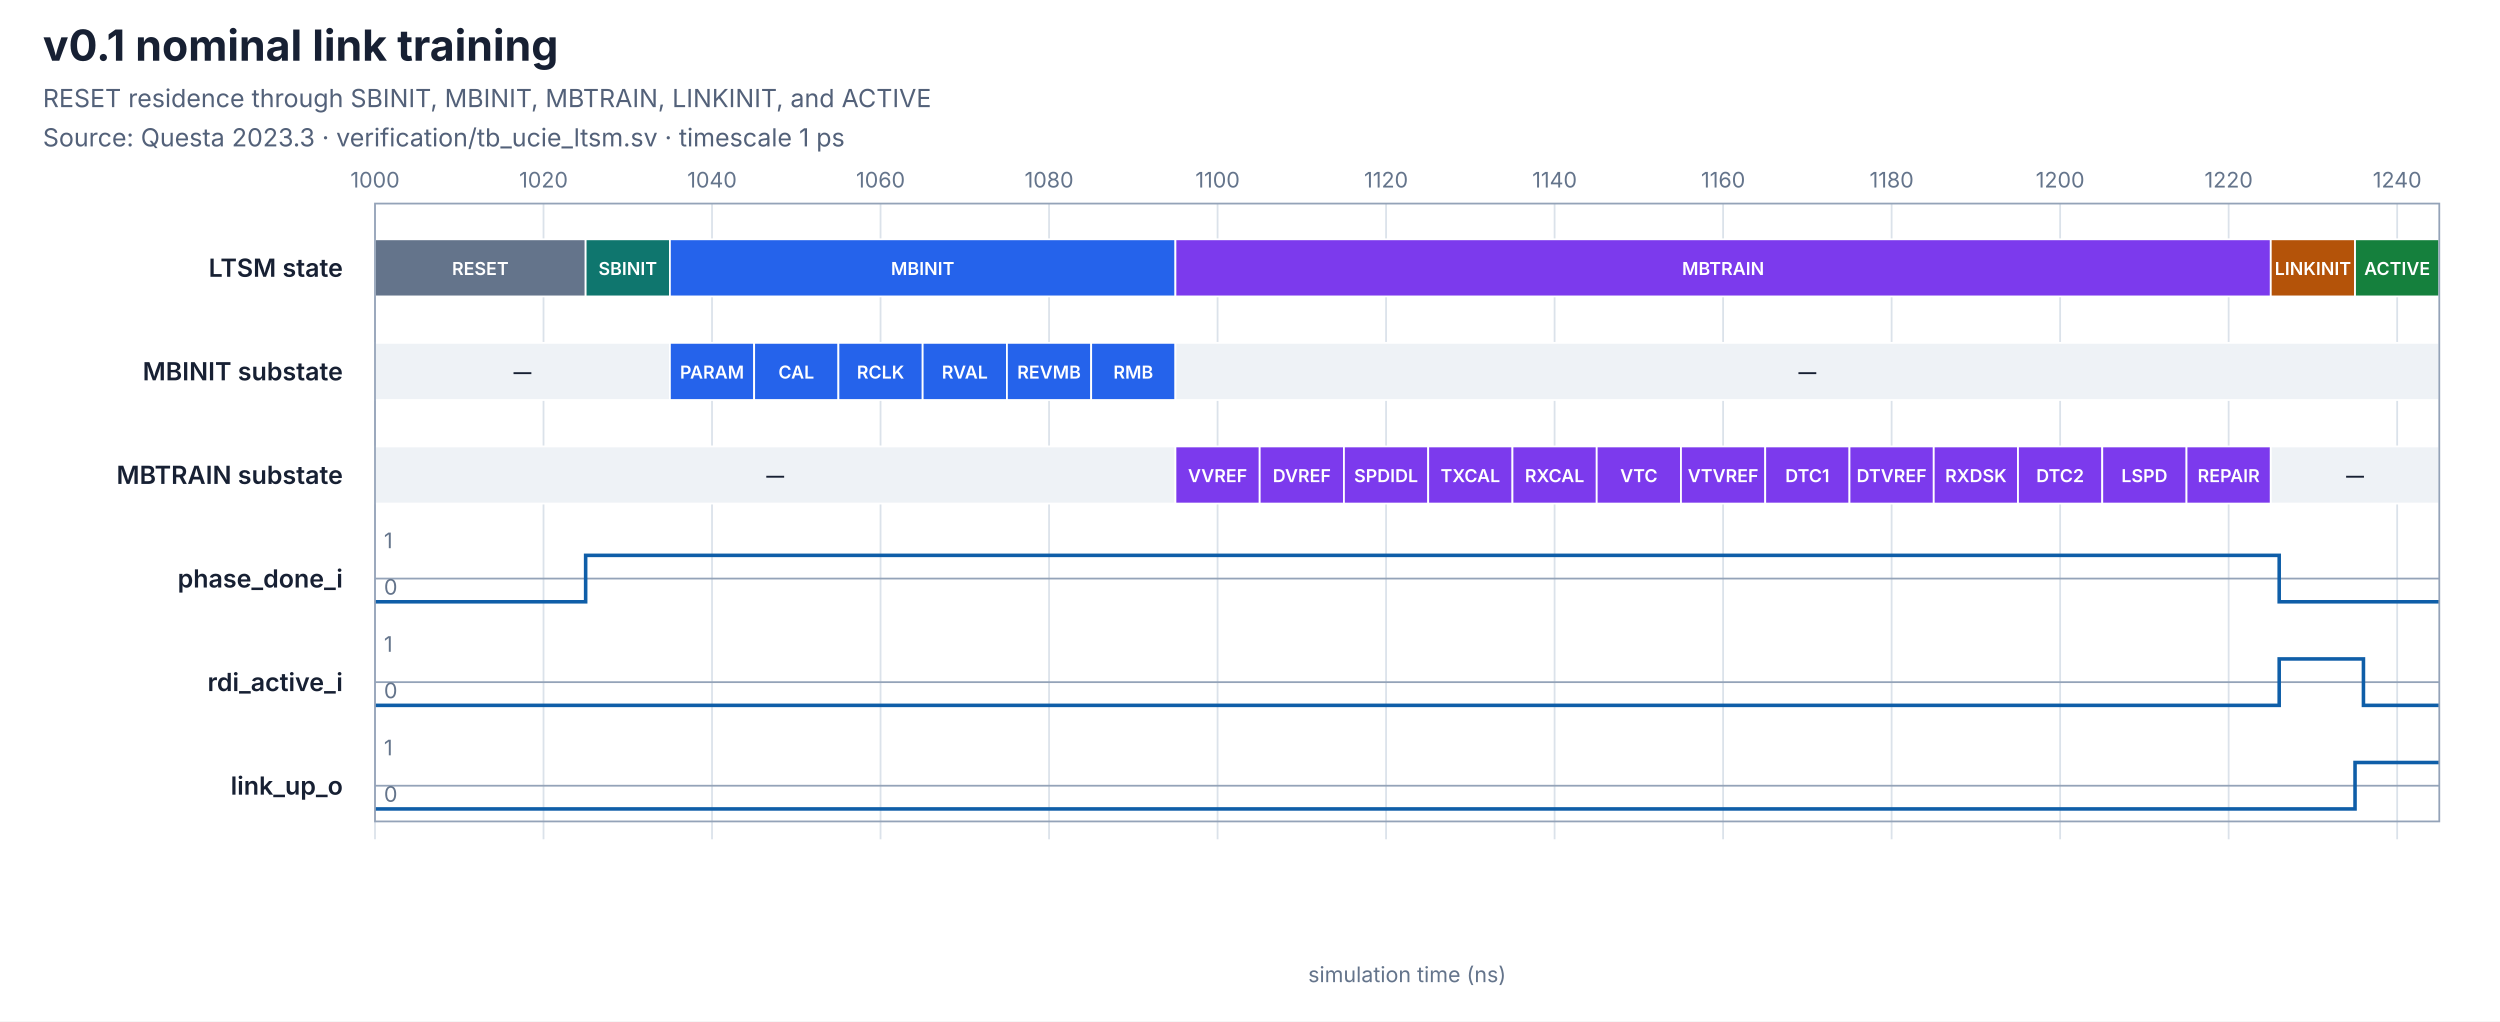
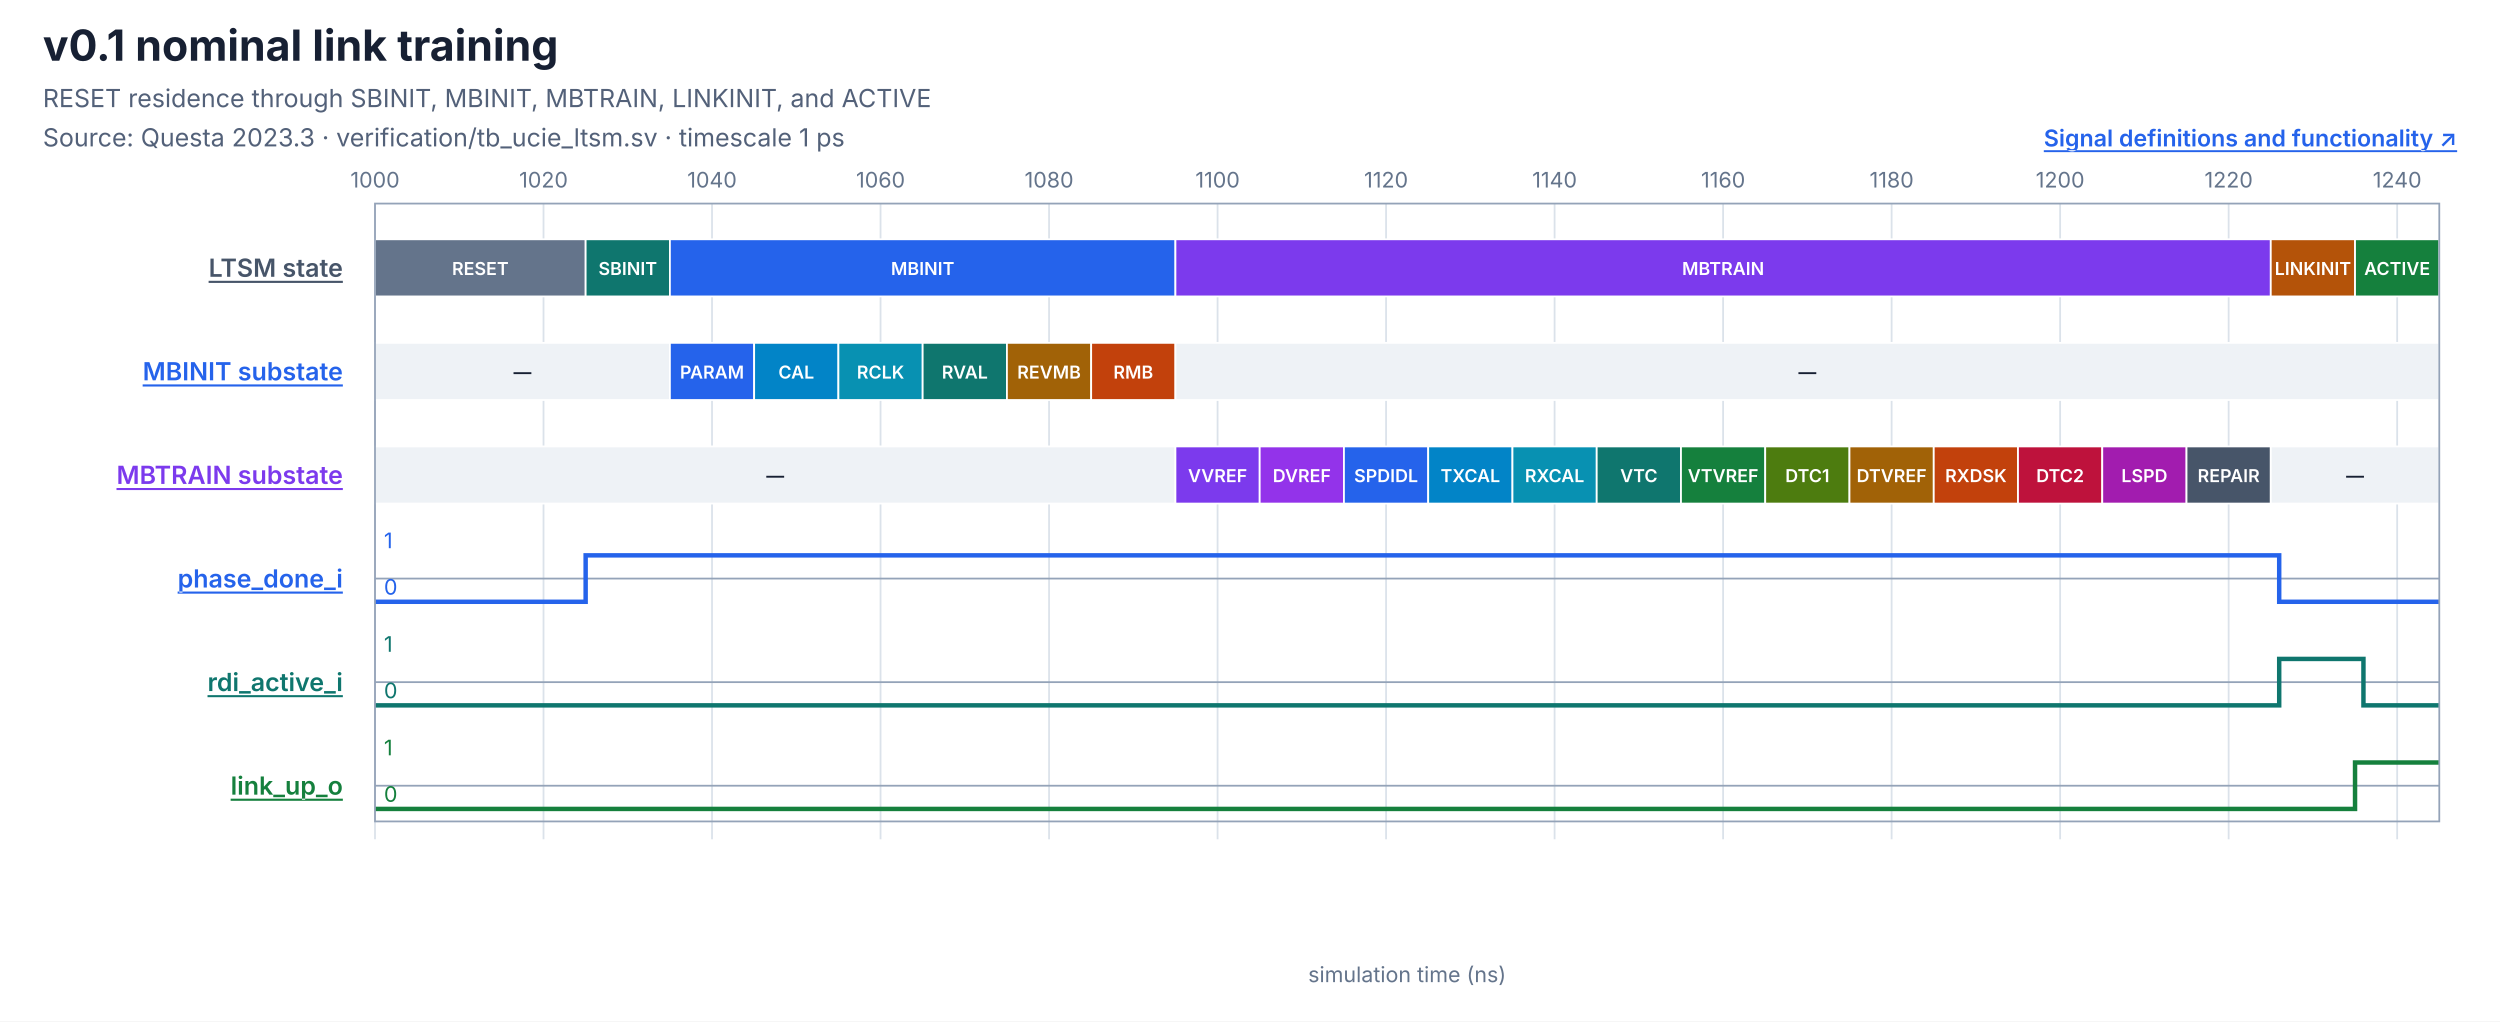
<svg xmlns="http://www.w3.org/2000/svg" width="1400" height="572" viewBox="0 0 1400 572" role="img" aria-labelledby="title desc">
  <style>
text{font-family:Inter,Segoe UI,Arial,sans-serif;fill:#172033}
.title{font-size:24px;font-weight:700}.subtitle{font-size:14px;fill:#536179}
.label{font-size:14px;font-weight:600}.tick{font-size:12px;fill:#64748b}
+ .guide{font-size:13px;font-weight:600;fill:#2563eb;text-decoration:underline}
.bus{font-size:10px;font-weight:600;fill:#fff}.bus-dark{font-size:10px;font-weight:600;fill:#172033}
.grid{stroke:#dbe2ea;stroke-width:1}.axis{stroke:#94a3b8;stroke-width:1}
- .digital{fill:none;stroke:#0f5ea8;stroke-width:2;stroke-linejoin:miter}
+ .digital{fill:none;stroke-width:2.5;stroke-linejoin:miter}
</style>
  <rect width="100%" height="100%" fill="#ffffff" />
  <text class="title" x="24" y="34">v0.1 nominal link training</text>
  <text class="subtitle" x="24" y="60">RESET residence through SBINIT, MBINIT, MBTRAIN, LINKINIT, and ACTIVE</text>
  <text class="subtitle" x="24" y="82">Source: Questa 2023.3 · verification/tb_ucie_ltsm.sv · timescale 1 ps</text>
+   <a href="../../../docs/02_ltssm/signals.md#waveform-signal-guide">
+     <text class="guide" x="1376" y="82" text-anchor="end">Signal definitions and functionality ↗</text>
+   </a>
  <line class="grid" x1="210.00" y1="114" x2="210.00" y2="470" />
  <text class="tick" x="210.00" y="105" text-anchor="middle">1000</text>
  <line class="grid" x1="304.37" y1="114" x2="304.37" y2="470" />
  <text class="tick" x="304.37" y="105" text-anchor="middle">1020</text>
  <line class="grid" x1="398.73" y1="114" x2="398.73" y2="470" />
  <text class="tick" x="398.73" y="105" text-anchor="middle">1040</text>
  <line class="grid" x1="493.10" y1="114" x2="493.10" y2="470" />
  <text class="tick" x="493.10" y="105" text-anchor="middle">1060</text>
  <line class="grid" x1="587.47" y1="114" x2="587.47" y2="470" />
  <text class="tick" x="587.47" y="105" text-anchor="middle">1080</text>
  <line class="grid" x1="681.84" y1="114" x2="681.84" y2="470" />
  <text class="tick" x="681.84" y="105" text-anchor="middle">1100</text>
  <line class="grid" x1="776.20" y1="114" x2="776.20" y2="470" />
  <text class="tick" x="776.20" y="105" text-anchor="middle">1120</text>
  <line class="grid" x1="870.57" y1="114" x2="870.57" y2="470" />
  <text class="tick" x="870.57" y="105" text-anchor="middle">1140</text>
  <line class="grid" x1="964.94" y1="114" x2="964.94" y2="470" />
  <text class="tick" x="964.94" y="105" text-anchor="middle">1160</text>
  <line class="grid" x1="1059.31" y1="114" x2="1059.31" y2="470" />
  <text class="tick" x="1059.31" y="105" text-anchor="middle">1180</text>
  <line class="grid" x1="1153.67" y1="114" x2="1153.67" y2="470" />
  <text class="tick" x="1153.67" y="105" text-anchor="middle">1200</text>
  <line class="grid" x1="1248.04" y1="114" x2="1248.04" y2="470" />
  <text class="tick" x="1248.04" y="105" text-anchor="middle">1220</text>
  <line class="grid" x1="1342.41" y1="114" x2="1342.41" y2="470" />
  <text class="tick" x="1342.41" y="105" text-anchor="middle">1240</text>
  <text class="tick" x="788.00" y="550" text-anchor="middle">simulation time (ns)</text>
-   <text class="label" x="192" y="155" text-anchor="end">LTSM state</text>
+   <a href="../../../docs/02_ltssm/signals.md#wave-state-output">
+     <text class="label" style="fill:#475569;text-decoration:underline" x="192" y="155" text-anchor="end">LTSM state</text>
+   </a>
  <line class="axis" x1="210" y1="150" x2="1366" y2="150" />
  <rect x="210.00" y="134" width="117.96" height="32" fill="#64748b" stroke="#ffffff" />
  <text class="bus" x="268.98" y="154" text-anchor="middle">RESET</text>
  <rect x="327.96" y="134" width="47.18" height="32" fill="#0f766e" stroke="#ffffff" />
  <text class="bus" x="351.55" y="154" text-anchor="middle">SBINIT</text>
  <rect x="375.14" y="134" width="283.10" height="32" fill="#2563eb" stroke="#ffffff" />
  <text class="bus" x="516.69" y="154" text-anchor="middle">MBINIT</text>
  <rect x="658.24" y="134" width="613.39" height="32" fill="#7c3aed" stroke="#ffffff" />
  <text class="bus" x="964.94" y="154" text-anchor="middle">MBTRAIN</text>
  <rect x="1271.63" y="134" width="47.18" height="32" fill="#b45309" stroke="#ffffff" />
  <text class="bus" x="1295.22" y="154" text-anchor="middle">LINKINIT</text>
  <rect x="1318.82" y="134" width="47.18" height="32" fill="#15803d" stroke="#ffffff" />
  <text class="bus" x="1342.41" y="154" text-anchor="middle">ACTIVE</text>
-   <text class="label" x="192" y="213" text-anchor="end">MBINIT substate</text>
+   <a href="../../../docs/02_ltssm/signals.md#wave-mbinit-output">
+     <text class="label" style="fill:#2563eb;text-decoration:underline" x="192" y="213" text-anchor="end">MBINIT substate</text>
+   </a>
  <line class="axis" x1="210" y1="208" x2="1366" y2="208" />
  <rect x="210.00" y="192" width="165.14" height="32" fill="#eef2f6" stroke="#ffffff" />
  <text class="bus-dark" x="292.57" y="212" text-anchor="middle">—</text>
  <rect x="375.14" y="192" width="47.18" height="32" fill="#2563eb" stroke="#ffffff" />
  <text class="bus" x="398.73" y="212" text-anchor="middle">PARAM</text>
-   <rect x="422.33" y="192" width="47.18" height="32" fill="#2563eb" stroke="#ffffff" />
+   <rect x="422.33" y="192" width="47.18" height="32" fill="#0284c7" stroke="#ffffff" />
  <text class="bus" x="445.92" y="212" text-anchor="middle">CAL</text>
-   <rect x="469.51" y="192" width="47.18" height="32" fill="#2563eb" stroke="#ffffff" />
+   <rect x="469.51" y="192" width="47.18" height="32" fill="#0891b2" stroke="#ffffff" />
  <text class="bus" x="493.10" y="212" text-anchor="middle">RCLK</text>
-   <rect x="516.69" y="192" width="47.18" height="32" fill="#2563eb" stroke="#ffffff" />
+   <rect x="516.69" y="192" width="47.18" height="32" fill="#0f766e" stroke="#ffffff" />
  <text class="bus" x="540.29" y="212" text-anchor="middle">RVAL</text>
-   <rect x="563.88" y="192" width="47.18" height="32" fill="#2563eb" stroke="#ffffff" />
+   <rect x="563.88" y="192" width="47.18" height="32" fill="#a16207" stroke="#ffffff" />
  <text class="bus" x="587.47" y="212" text-anchor="middle">REVMB</text>
-   <rect x="611.06" y="192" width="47.18" height="32" fill="#2563eb" stroke="#ffffff" />
+   <rect x="611.06" y="192" width="47.18" height="32" fill="#c2410c" stroke="#ffffff" />
  <text class="bus" x="634.65" y="212" text-anchor="middle">RMB</text>
  <rect x="658.24" y="192" width="707.76" height="32" fill="#eef2f6" stroke="#ffffff" />
  <text class="bus-dark" x="1012.12" y="212" text-anchor="middle">—</text>
-   <text class="label" x="192" y="271" text-anchor="end">MBTRAIN substate</text>
+   <a href="../../../docs/02_ltssm/signals.md#wave-mbtrain-output">
+     <text class="label" style="fill:#7c3aed;text-decoration:underline" x="192" y="271" text-anchor="end">MBTRAIN substate</text>
+   </a>
  <line class="axis" x1="210" y1="266" x2="1366" y2="266" />
  <rect x="210.00" y="250" width="448.24" height="32" fill="#eef2f6" stroke="#ffffff" />
  <text class="bus-dark" x="434.12" y="270" text-anchor="middle">—</text>
  <rect x="658.24" y="250" width="47.18" height="32" fill="#7c3aed" stroke="#ffffff" />
  <text class="bus" x="681.84" y="270" text-anchor="middle">VVREF</text>
-   <rect x="705.43" y="250" width="47.18" height="32" fill="#7c3aed" stroke="#ffffff" />
+   <rect x="705.43" y="250" width="47.18" height="32" fill="#9333ea" stroke="#ffffff" />
  <text class="bus" x="729.02" y="270" text-anchor="middle">DVREF</text>
-   <rect x="752.61" y="250" width="47.18" height="32" fill="#7c3aed" stroke="#ffffff" />
+   <rect x="752.61" y="250" width="47.18" height="32" fill="#2563eb" stroke="#ffffff" />
  <text class="bus" x="776.20" y="270" text-anchor="middle">SPDIDL</text>
-   <rect x="799.80" y="250" width="47.18" height="32" fill="#7c3aed" stroke="#ffffff" />
+   <rect x="799.80" y="250" width="47.18" height="32" fill="#0284c7" stroke="#ffffff" />
  <text class="bus" x="823.39" y="270" text-anchor="middle">TXCAL</text>
-   <rect x="846.98" y="250" width="47.18" height="32" fill="#7c3aed" stroke="#ffffff" />
+   <rect x="846.98" y="250" width="47.18" height="32" fill="#0891b2" stroke="#ffffff" />
  <text class="bus" x="870.57" y="270" text-anchor="middle">RXCAL</text>
-   <rect x="894.16" y="250" width="47.18" height="32" fill="#7c3aed" stroke="#ffffff" />
+   <rect x="894.16" y="250" width="47.18" height="32" fill="#0f766e" stroke="#ffffff" />
  <text class="bus" x="917.76" y="270" text-anchor="middle">VTC</text>
-   <rect x="941.35" y="250" width="47.18" height="32" fill="#7c3aed" stroke="#ffffff" />
+   <rect x="941.35" y="250" width="47.18" height="32" fill="#15803d" stroke="#ffffff" />
  <text class="bus" x="964.94" y="270" text-anchor="middle">VTVREF</text>
-   <rect x="988.53" y="250" width="47.18" height="32" fill="#7c3aed" stroke="#ffffff" />
+   <rect x="988.53" y="250" width="47.18" height="32" fill="#4d7c0f" stroke="#ffffff" />
  <text class="bus" x="1012.12" y="270" text-anchor="middle">DTC1</text>
-   <rect x="1035.71" y="250" width="47.18" height="32" fill="#7c3aed" stroke="#ffffff" />
+   <rect x="1035.71" y="250" width="47.18" height="32" fill="#a16207" stroke="#ffffff" />
  <text class="bus" x="1059.31" y="270" text-anchor="middle">DTVREF</text>
-   <rect x="1082.90" y="250" width="47.18" height="32" fill="#7c3aed" stroke="#ffffff" />
+   <rect x="1082.90" y="250" width="47.18" height="32" fill="#c2410c" stroke="#ffffff" />
  <text class="bus" x="1106.49" y="270" text-anchor="middle">RXDSK</text>
-   <rect x="1130.08" y="250" width="47.18" height="32" fill="#7c3aed" stroke="#ffffff" />
+   <rect x="1130.08" y="250" width="47.18" height="32" fill="#be123c" stroke="#ffffff" />
  <text class="bus" x="1153.67" y="270" text-anchor="middle">DTC2</text>
-   <rect x="1177.27" y="250" width="47.18" height="32" fill="#7c3aed" stroke="#ffffff" />
+   <rect x="1177.27" y="250" width="47.18" height="32" fill="#a21caf" stroke="#ffffff" />
  <text class="bus" x="1200.86" y="270" text-anchor="middle">LSPD</text>
-   <rect x="1224.45" y="250" width="47.18" height="32" fill="#7c3aed" stroke="#ffffff" />
+   <rect x="1224.45" y="250" width="47.18" height="32" fill="#475569" stroke="#ffffff" />
  <text class="bus" x="1248.04" y="270" text-anchor="middle">REPAIR</text>
  <rect x="1271.63" y="250" width="94.37" height="32" fill="#eef2f6" stroke="#ffffff" />
  <text class="bus-dark" x="1318.82" y="270" text-anchor="middle">—</text>
-   <text class="label" x="192" y="329" text-anchor="end">phase_done_i</text>
+   <a href="../../../docs/02_ltssm/signals.md#wave-phase-done">
+     <text class="label" style="fill:#2563eb;text-decoration:underline" x="192" y="329" text-anchor="end">phase_done_i</text>
+   </a>
  <line class="axis" x1="210" y1="324" x2="1366" y2="324" />
-   <path class="digital" d="M 210.00 337 H 327.96 V 311 H 379.86 V 311 H 427.04 V 311 H 474.23 V 311 H 521.41 V 311 H 568.60 V 311 H 615.78 V 311 H 662.96 V 311 H 710.15 V 311 H 757.33 V 311 H 804.51 V 311 H 851.70 V 311 H 898.88 V 311 H 946.07 V 311 H 993.25 V 311 H 1040.43 V 311 H 1087.62 V 311 H 1134.80 V 311 H 1181.98 V 311 H 1229.17 V 311 H 1276.35 V 337 H 1366.00" />
-   <text class="tick" x="215" y="307">1</text>
-   <text class="tick" x="215" y="333">0</text>
-   <text class="label" x="192" y="387" text-anchor="end">rdi_active_i</text>
+   <path class="digital" style="stroke:#2563eb" d="M 210.00 337 H 327.96 V 311 H 379.86 V 311 H 427.04 V 311 H 474.23 V 311 H 521.41 V 311 H 568.60 V 311 H 615.78 V 311 H 662.96 V 311 H 710.15 V 311 H 757.33 V 311 H 804.51 V 311 H 851.70 V 311 H 898.88 V 311 H 946.07 V 311 H 993.25 V 311 H 1040.43 V 311 H 1087.62 V 311 H 1134.80 V 311 H 1181.98 V 311 H 1229.17 V 311 H 1276.35 V 337 H 1366.00" />
+   <text class="tick" style="fill:#2563eb" x="215" y="307">1</text>
+   <text class="tick" style="fill:#2563eb" x="215" y="333">0</text>
+   <a href="../../../docs/02_ltssm/signals.md#wave-rdi-active">
+     <text class="label" style="fill:#0f766e;text-decoration:underline" x="192" y="387" text-anchor="end">rdi_active_i</text>
+   </a>
  <line class="axis" x1="210" y1="382" x2="1366" y2="382" />
-   <path class="digital" d="M 210.00 395 H 1276.35 V 369 H 1323.53 V 395 H 1366.00" />
-   <text class="tick" x="215" y="365">1</text>
-   <text class="tick" x="215" y="391">0</text>
-   <text class="label" x="192" y="445" text-anchor="end">link_up_o</text>
+   <path class="digital" style="stroke:#0f766e" d="M 210.00 395 H 1276.35 V 369 H 1323.53 V 395 H 1366.00" />
+   <text class="tick" style="fill:#0f766e" x="215" y="365">1</text>
+   <text class="tick" style="fill:#0f766e" x="215" y="391">0</text>
+   <a href="../../../docs/02_ltssm/signals.md#wave-link-up">
+     <text class="label" style="fill:#15803d;text-decoration:underline" x="192" y="445" text-anchor="end">link_up_o</text>
+   </a>
  <line class="axis" x1="210" y1="440" x2="1366" y2="440" />
-   <path class="digital" d="M 210.00 453 H 1318.82 V 427 H 1366.00" />
-   <text class="tick" x="215" y="423">1</text>
-   <text class="tick" x="215" y="449">0</text>
+   <path class="digital" style="stroke:#15803d" d="M 210.00 453 H 1318.82 V 427 H 1366.00" />
+   <text class="tick" style="fill:#15803d" x="215" y="423">1</text>
+   <text class="tick" style="fill:#15803d" x="215" y="449">0</text>
  <rect x="210" y="114" width="1156" height="346" fill="none" stroke="#94a3b8" />
</svg>
